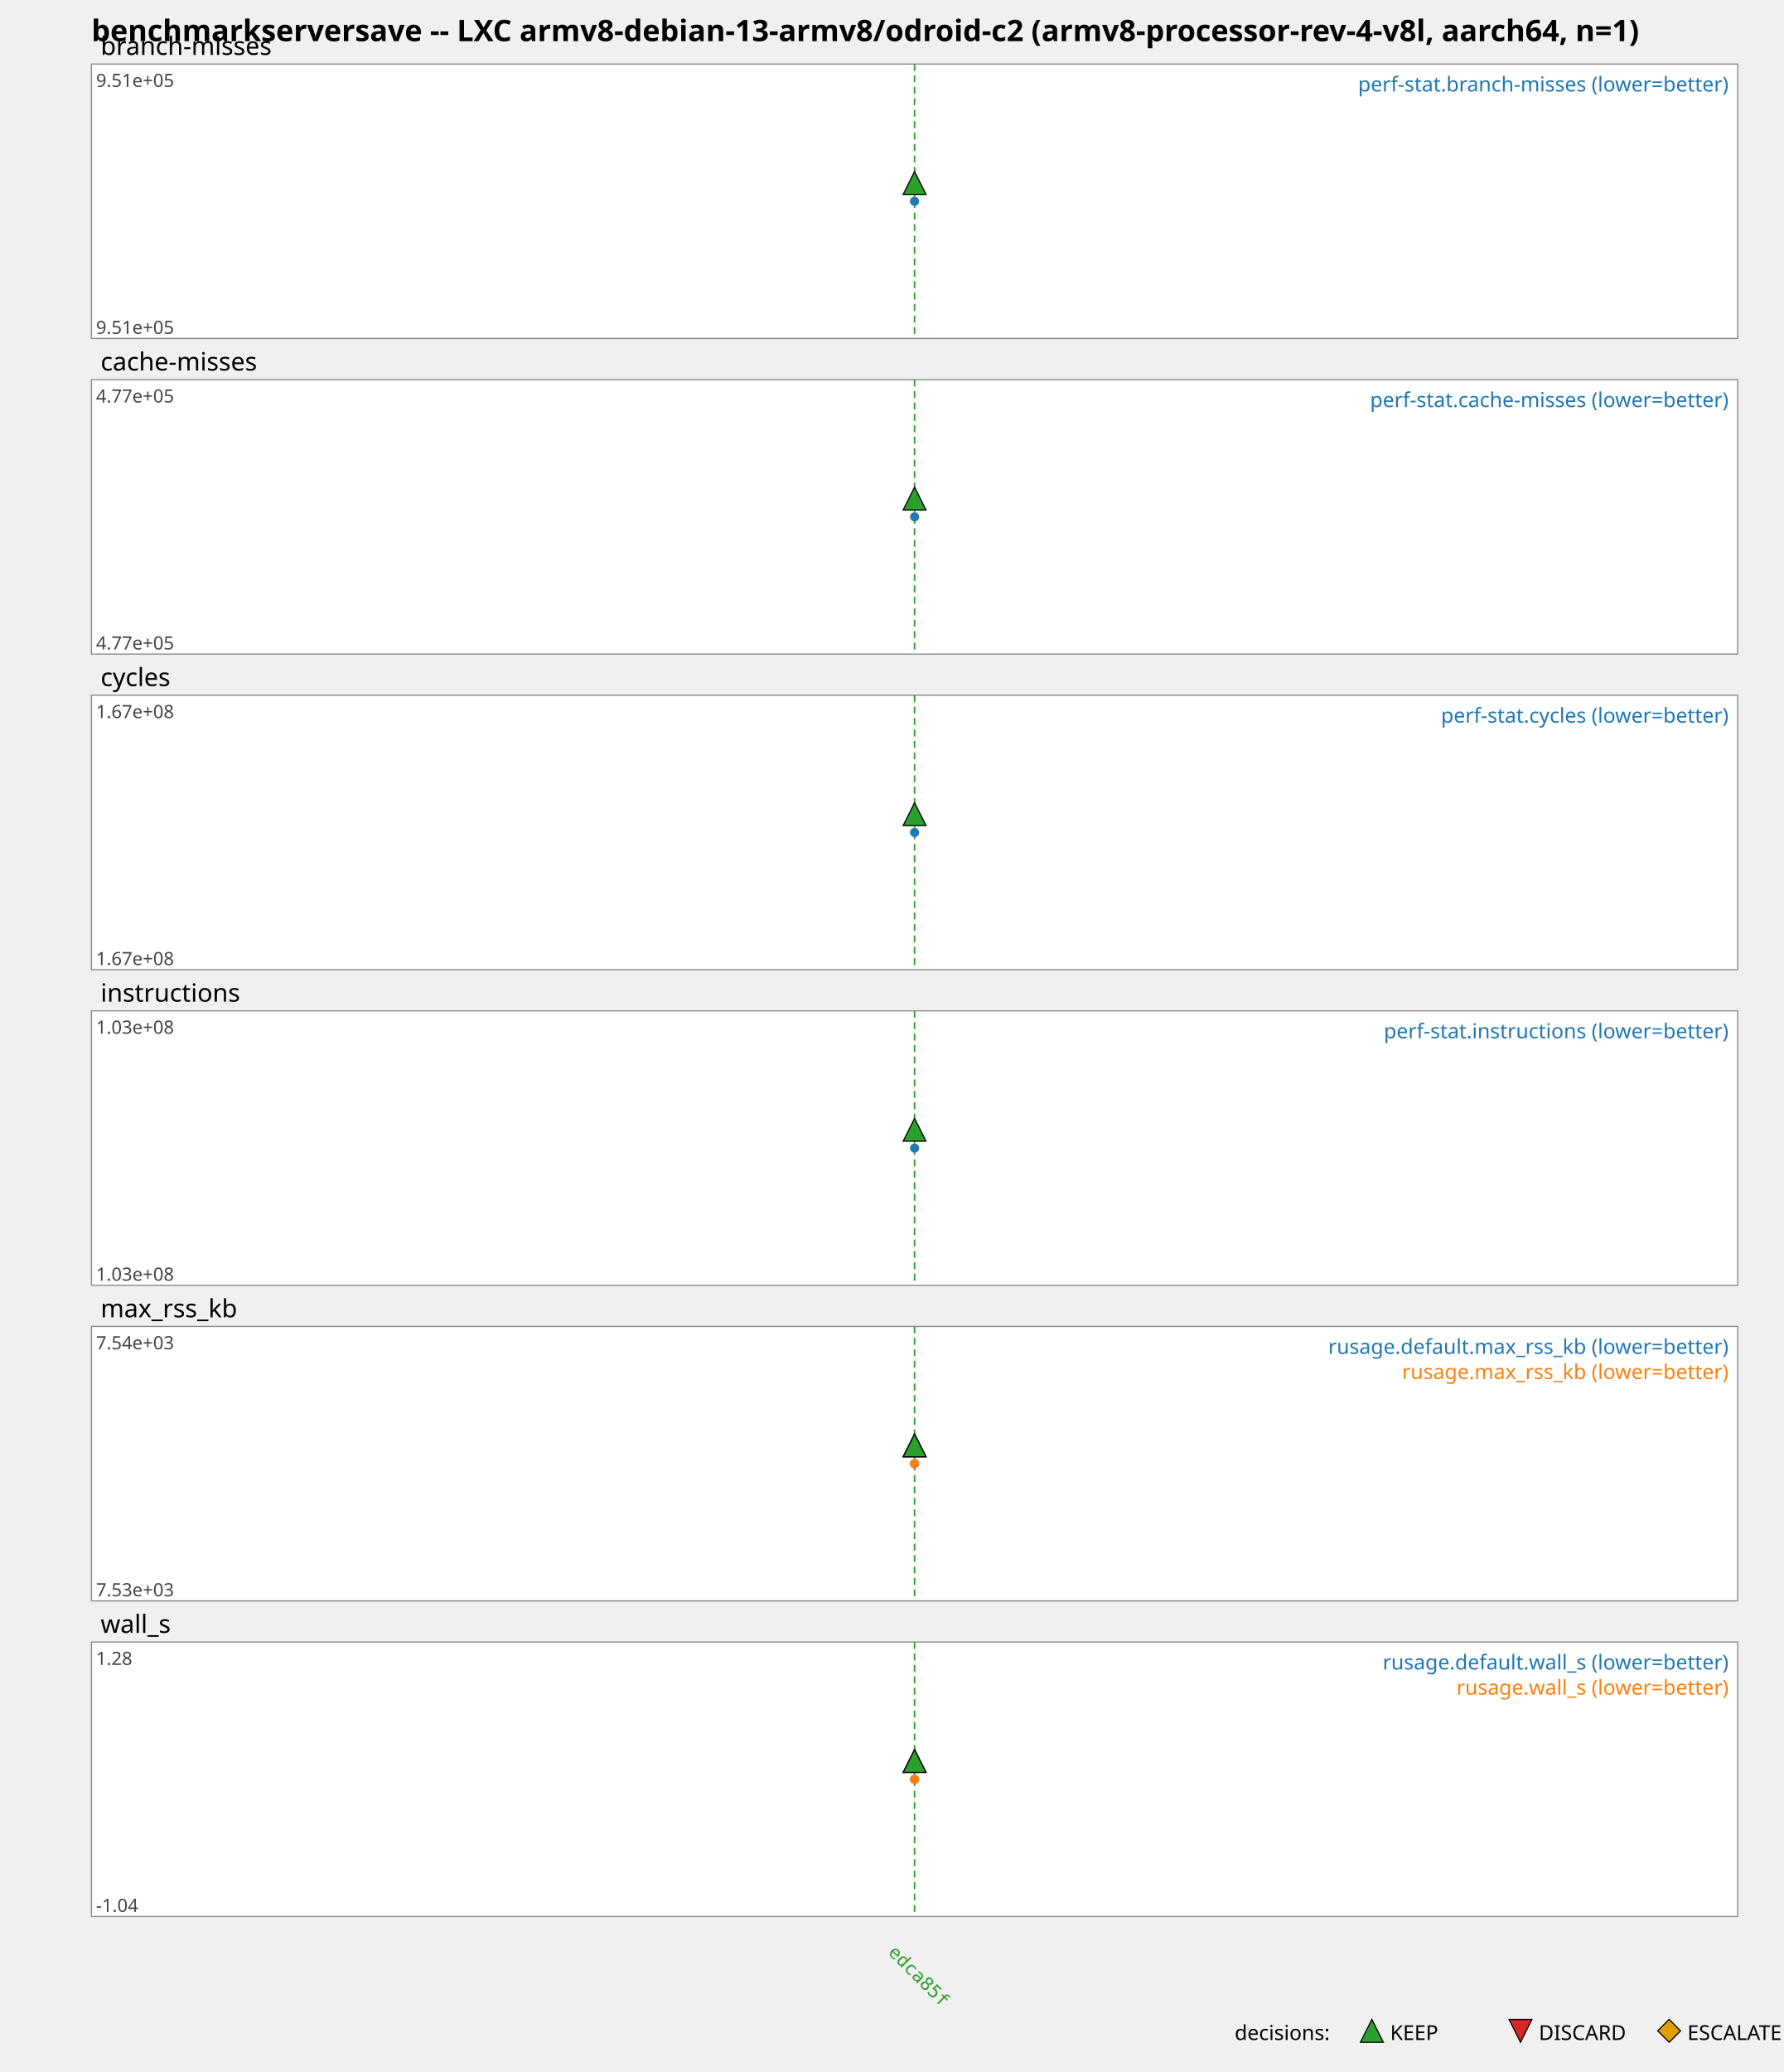
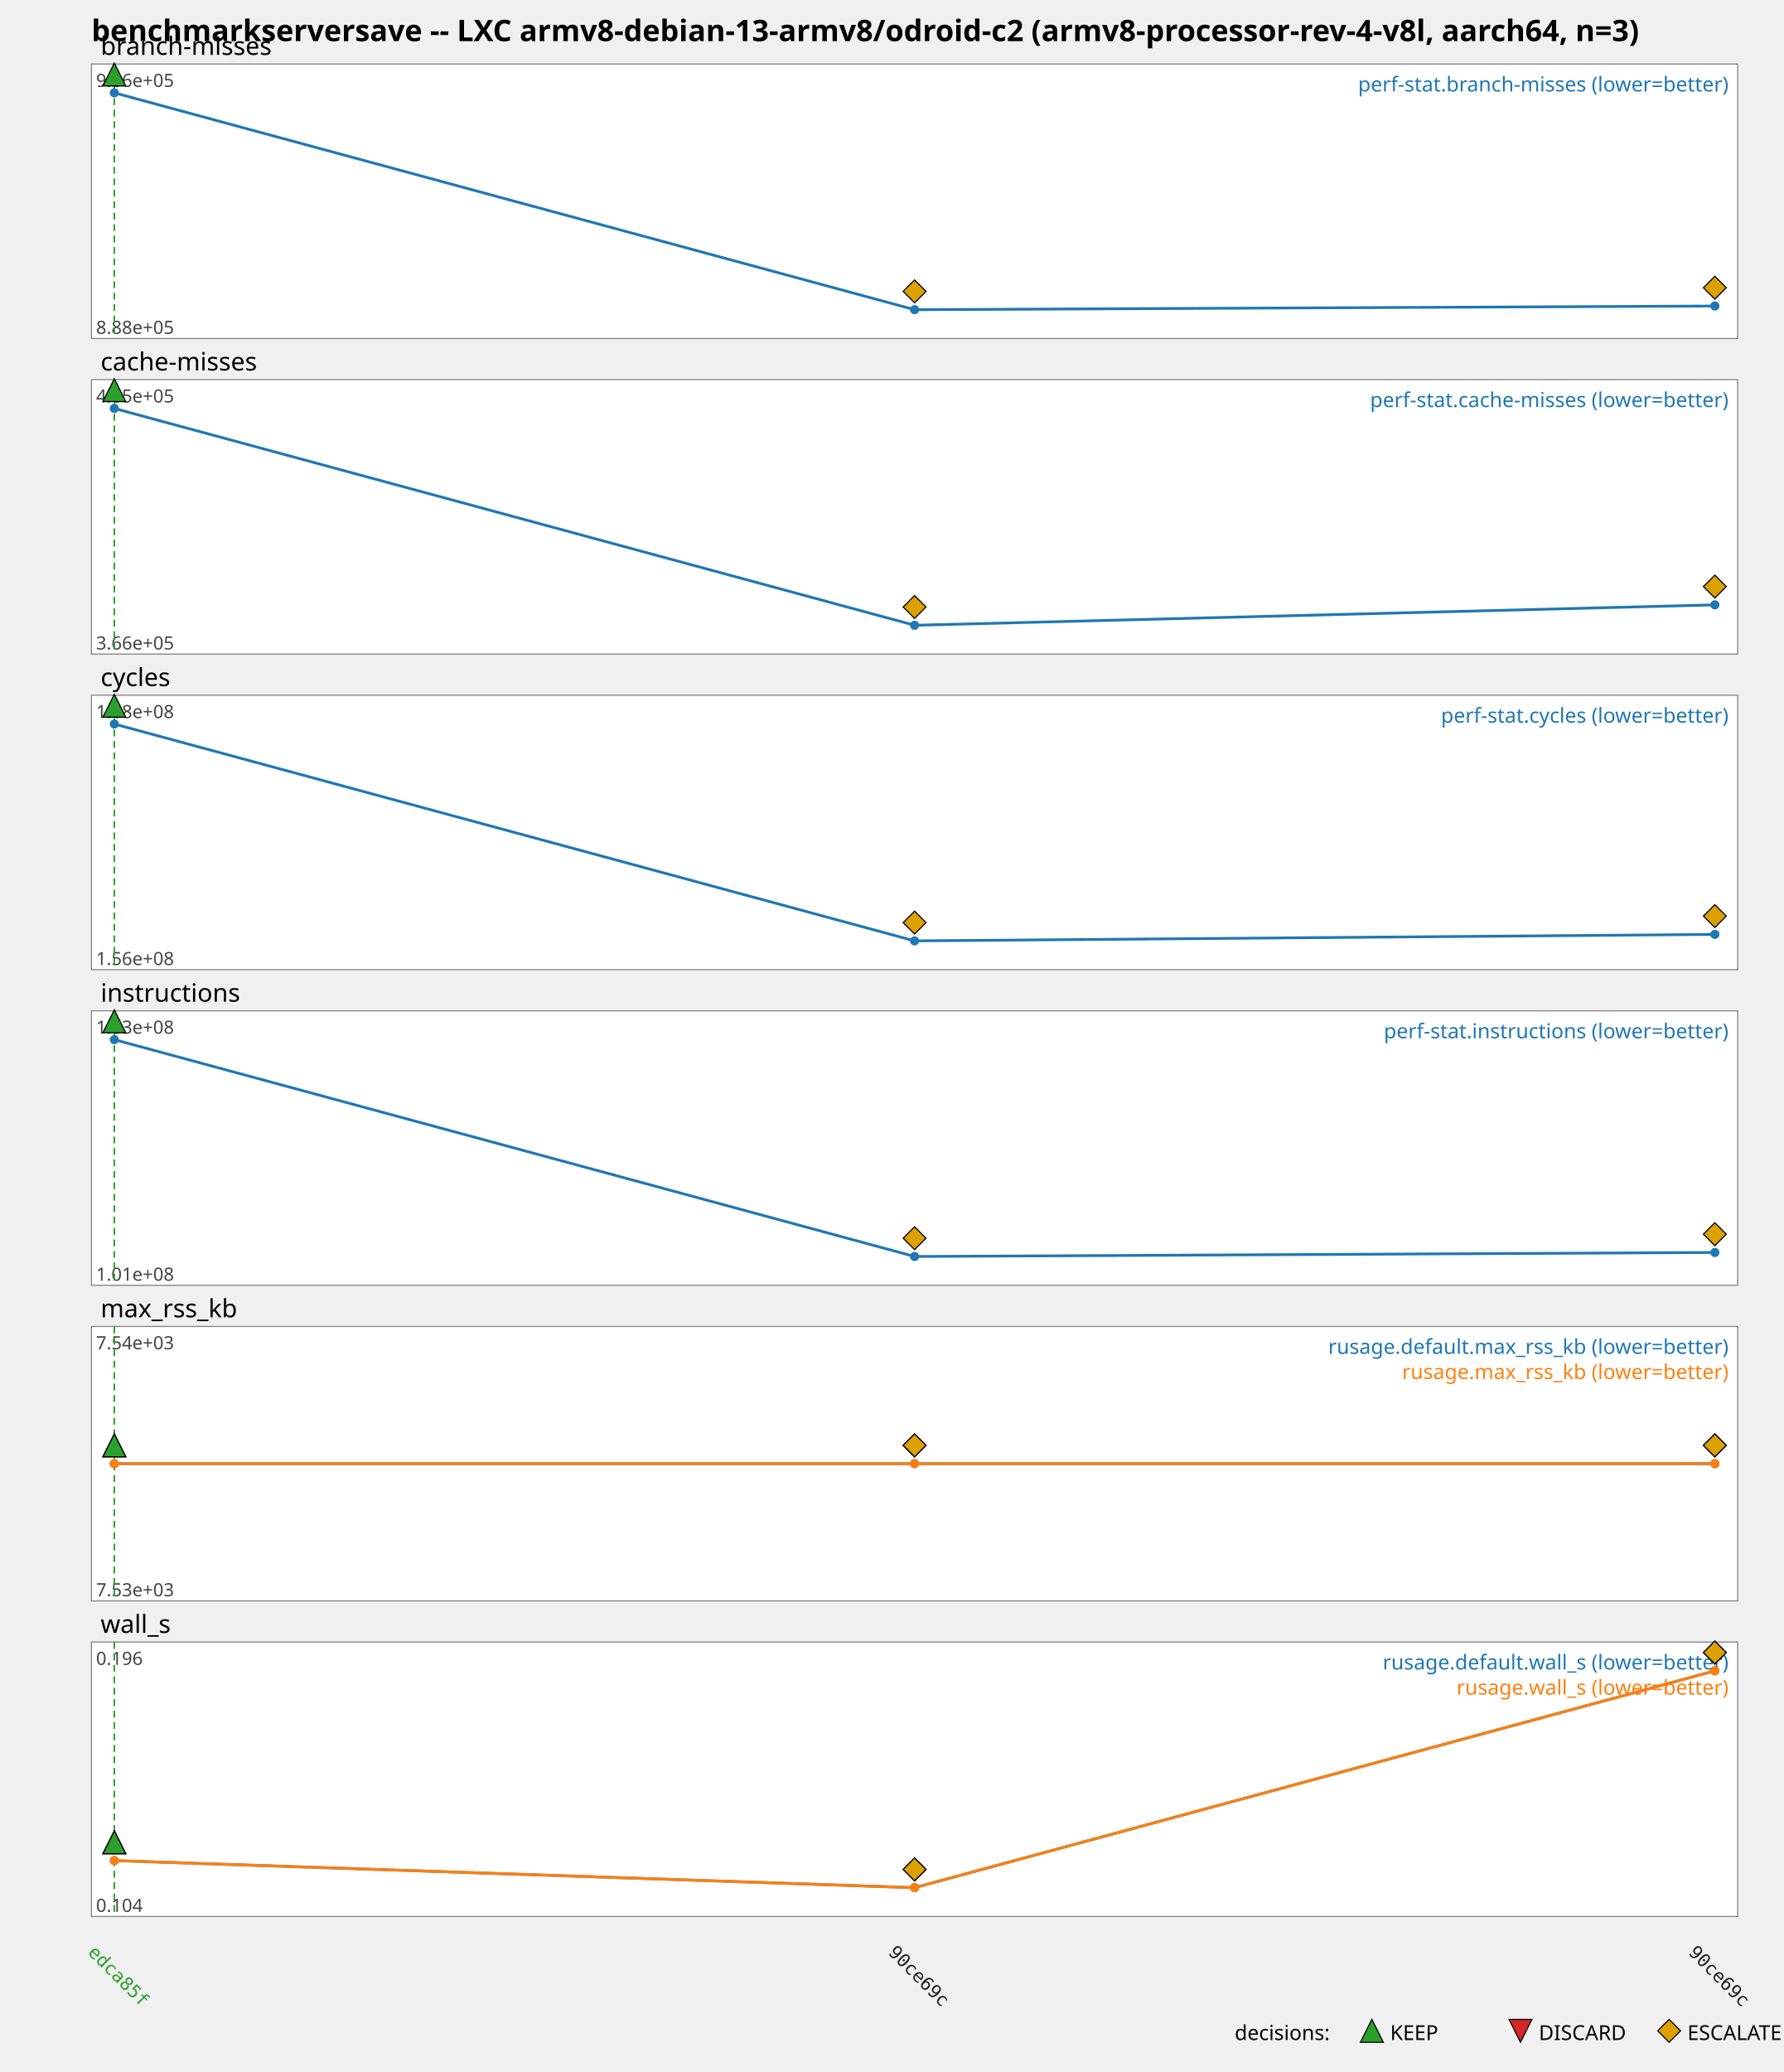
<svg xmlns="http://www.w3.org/2000/svg" version="1.1" width="780" height="906" viewBox="0 0 780 906">
-   <text x="40" y="18" font-size="13" font-family="sans-serif" font-weight="bold">benchmarkserversave -- LXC armv8-debian-13-armv8/odroid-c2 (armv8-processor-rev-4-v8l, aarch64, n=1)</text>
+   <text x="40" y="18" font-size="13" font-family="sans-serif" font-weight="bold">benchmarkserversave -- LXC armv8-debian-13-armv8/odroid-c2 (armv8-processor-rev-4-v8l, aarch64, n=3)</text>
  <g transform="translate(40,28)">
    <rect x="0" y="0" width="720" height="120" fill="white" stroke="#888" stroke-width="0.5" />
    <text x="4" y="-4" font-size="11" font-family="sans-serif">branch-misses</text>
-     <text x="2" y="10" font-size="8" fill="#444" font-family="sans-serif">9.51e+05</text>
-     <text x="2" y="118" font-size="8" fill="#444" font-family="sans-serif">9.51e+05</text>
-     <line x1="360.0" y1="0" x2="360.0" y2="120" stroke="#2ca02c" stroke-width="0.7" stroke-dasharray="3,2" />
-     <polyline points="360.0,60.00" fill="none" stroke="#1f77b4" stroke-width="1.2" />
-     <circle cx="360.0" cy="60.00" r="2" fill="#1f77b4" />
-     <polygon points="360.0,47.0 355.0,57.0 365.0,57.0" fill="#2ca02c" stroke="black" stroke-width="0.5" />
+     <text x="2" y="10" font-size="8" fill="#444" font-family="sans-serif">9.56e+05</text>
+     <text x="2" y="118" font-size="8" fill="#444" font-family="sans-serif">8.88e+05</text>
+     <line x1="10.0" y1="0" x2="10.0" y2="120" stroke="#2ca02c" stroke-width="0.7" stroke-dasharray="3,2" />
+     <polyline points="10.0,12.59 360.0,107.41 710.0,105.81" fill="none" stroke="#1f77b4" stroke-width="1.2" />
+     <circle cx="10.0" cy="12.59" r="2" fill="#1f77b4" />
+     <polygon points="10.0,-0.414 5.0,9.586 15.0,9.586" fill="#2ca02c" stroke="black" stroke-width="0.5" />
+     <circle cx="360.0" cy="107.41" r="2" fill="#1f77b4" />
+     <polygon points="360.0,94.414 365.0,99.414 360.0,104.414 355.0,99.414" fill="#dca100" stroke="black" stroke-width="0.5" />
+     <circle cx="710.0" cy="105.81" r="2" fill="#1f77b4" />
+     <polygon points="710.0,92.812 715.0,97.812 710.0,102.812 705.0,97.812" fill="#dca100" stroke="black" stroke-width="0.5" />
    <text x="716" y="12" font-size="9" text-anchor="end" fill="#1f77b4" font-family="sans-serif">perf-stat.branch-misses (lower=better)</text>
  </g>
  <g transform="translate(40,166)">
    <rect x="0" y="0" width="720" height="120" fill="white" stroke="#888" stroke-width="0.5" />
    <text x="4" y="-4" font-size="11" font-family="sans-serif">cache-misses</text>
-     <text x="2" y="10" font-size="8" fill="#444" font-family="sans-serif">4.77e+05</text>
-     <text x="2" y="118" font-size="8" fill="#444" font-family="sans-serif">4.77e+05</text>
-     <line x1="360.0" y1="0" x2="360.0" y2="120" stroke="#2ca02c" stroke-width="0.7" stroke-dasharray="3,2" />
-     <polyline points="360.0,60.00" fill="none" stroke="#1f77b4" stroke-width="1.2" />
-     <circle cx="360.0" cy="60.00" r="2" fill="#1f77b4" />
-     <polygon points="360.0,47.0 355.0,57.0 365.0,57.0" fill="#2ca02c" stroke="black" stroke-width="0.5" />
+     <text x="2" y="10" font-size="8" fill="#444" font-family="sans-serif">4.85e+05</text>
+     <text x="2" y="118" font-size="8" fill="#444" font-family="sans-serif">3.66e+05</text>
+     <line x1="10.0" y1="0" x2="10.0" y2="120" stroke="#2ca02c" stroke-width="0.7" stroke-dasharray="3,2" />
+     <polyline points="10.0,12.59 360.0,107.41 710.0,98.48" fill="none" stroke="#1f77b4" stroke-width="1.2" />
+     <circle cx="10.0" cy="12.59" r="2" fill="#1f77b4" />
+     <polygon points="10.0,-0.414 5.0,9.586 15.0,9.586" fill="#2ca02c" stroke="black" stroke-width="0.5" />
+     <circle cx="360.0" cy="107.41" r="2" fill="#1f77b4" />
+     <polygon points="360.0,94.414 365.0,99.414 360.0,104.414 355.0,99.414" fill="#dca100" stroke="black" stroke-width="0.5" />
+     <circle cx="710.0" cy="98.48" r="2" fill="#1f77b4" />
+     <polygon points="710.0,85.479 715.0,90.479 710.0,95.479 705.0,90.479" fill="#dca100" stroke="black" stroke-width="0.5" />
    <text x="716" y="12" font-size="9" text-anchor="end" fill="#1f77b4" font-family="sans-serif">perf-stat.cache-misses (lower=better)</text>
  </g>
  <g transform="translate(40,304)">
    <rect x="0" y="0" width="720" height="120" fill="white" stroke="#888" stroke-width="0.5" />
    <text x="4" y="-4" font-size="11" font-family="sans-serif">cycles</text>
-     <text x="2" y="10" font-size="8" fill="#444" font-family="sans-serif">1.67e+08</text>
-     <text x="2" y="118" font-size="8" fill="#444" font-family="sans-serif">1.67e+08</text>
-     <line x1="360.0" y1="0" x2="360.0" y2="120" stroke="#2ca02c" stroke-width="0.7" stroke-dasharray="3,2" />
-     <polyline points="360.0,60.00" fill="none" stroke="#1f77b4" stroke-width="1.2" />
-     <circle cx="360.0" cy="60.00" r="2" fill="#1f77b4" />
-     <polygon points="360.0,47.0 355.0,57.0 365.0,57.0" fill="#2ca02c" stroke="black" stroke-width="0.5" />
+     <text x="2" y="10" font-size="8" fill="#444" font-family="sans-serif">1.68e+08</text>
+     <text x="2" y="118" font-size="8" fill="#444" font-family="sans-serif">1.56e+08</text>
+     <line x1="10.0" y1="0" x2="10.0" y2="120" stroke="#2ca02c" stroke-width="0.7" stroke-dasharray="3,2" />
+     <polyline points="10.0,12.59 360.0,107.41 710.0,104.57" fill="none" stroke="#1f77b4" stroke-width="1.2" />
+     <circle cx="10.0" cy="12.59" r="2" fill="#1f77b4" />
+     <polygon points="10.0,-0.414 5.0,9.586 15.0,9.586" fill="#2ca02c" stroke="black" stroke-width="0.5" />
+     <circle cx="360.0" cy="107.41" r="2" fill="#1f77b4" />
+     <polygon points="360.0,94.414 365.0,99.414 360.0,104.414 355.0,99.414" fill="#dca100" stroke="black" stroke-width="0.5" />
+     <circle cx="710.0" cy="104.57" r="2" fill="#1f77b4" />
+     <polygon points="710.0,91.565 715.0,96.565 710.0,101.565 705.0,96.565" fill="#dca100" stroke="black" stroke-width="0.5" />
    <text x="716" y="12" font-size="9" text-anchor="end" fill="#1f77b4" font-family="sans-serif">perf-stat.cycles (lower=better)</text>
  </g>
  <g transform="translate(40,442)">
    <rect x="0" y="0" width="720" height="120" fill="white" stroke="#888" stroke-width="0.5" />
    <text x="4" y="-4" font-size="11" font-family="sans-serif">instructions</text>
    <text x="2" y="10" font-size="8" fill="#444" font-family="sans-serif">1.03e+08</text>
-     <text x="2" y="118" font-size="8" fill="#444" font-family="sans-serif">1.03e+08</text>
-     <line x1="360.0" y1="0" x2="360.0" y2="120" stroke="#2ca02c" stroke-width="0.7" stroke-dasharray="3,2" />
-     <polyline points="360.0,60.00" fill="none" stroke="#1f77b4" stroke-width="1.2" />
-     <circle cx="360.0" cy="60.00" r="2" fill="#1f77b4" />
-     <polygon points="360.0,47.0 355.0,57.0 365.0,57.0" fill="#2ca02c" stroke="black" stroke-width="0.5" />
+     <text x="2" y="118" font-size="8" fill="#444" font-family="sans-serif">1.01e+08</text>
+     <line x1="10.0" y1="0" x2="10.0" y2="120" stroke="#2ca02c" stroke-width="0.7" stroke-dasharray="3,2" />
+     <polyline points="10.0,12.59 360.0,107.41 710.0,105.65" fill="none" stroke="#1f77b4" stroke-width="1.2" />
+     <circle cx="10.0" cy="12.59" r="2" fill="#1f77b4" />
+     <polygon points="10.0,-0.414 5.0,9.586 15.0,9.586" fill="#2ca02c" stroke="black" stroke-width="0.5" />
+     <circle cx="360.0" cy="107.41" r="2" fill="#1f77b4" />
+     <polygon points="360.0,94.414 365.0,99.414 360.0,104.414 355.0,99.414" fill="#dca100" stroke="black" stroke-width="0.5" />
+     <circle cx="710.0" cy="105.65" r="2" fill="#1f77b4" />
+     <polygon points="710.0,92.652 715.0,97.652 710.0,102.652 705.0,97.652" fill="#dca100" stroke="black" stroke-width="0.5" />
    <text x="716" y="12" font-size="9" text-anchor="end" fill="#1f77b4" font-family="sans-serif">perf-stat.instructions (lower=better)</text>
  </g>
  <g transform="translate(40,580)">
    <rect x="0" y="0" width="720" height="120" fill="white" stroke="#888" stroke-width="0.5" />
    <text x="4" y="-4" font-size="11" font-family="sans-serif">max_rss_kb</text>
    <text x="2" y="10" font-size="8" fill="#444" font-family="sans-serif">7.54e+03</text>
    <text x="2" y="118" font-size="8" fill="#444" font-family="sans-serif">7.53e+03</text>
-     <line x1="360.0" y1="0" x2="360.0" y2="120" stroke="#2ca02c" stroke-width="0.7" stroke-dasharray="3,2" />
-     <polyline points="360.0,60.00" fill="none" stroke="#1f77b4" stroke-width="1.2" />
+     <line x1="10.0" y1="0" x2="10.0" y2="120" stroke="#2ca02c" stroke-width="0.7" stroke-dasharray="3,2" />
+     <polyline points="10.0,60.00 360.0,60.00 710.0,60.00" fill="none" stroke="#1f77b4" stroke-width="1.2" />
+     <circle cx="10.0" cy="60.00" r="2" fill="#1f77b4" />
+     <polygon points="10.0,47.0 5.0,57.0 15.0,57.0" fill="#2ca02c" stroke="black" stroke-width="0.5" />
    <circle cx="360.0" cy="60.00" r="2" fill="#1f77b4" />
-     <polygon points="360.0,47.0 355.0,57.0 365.0,57.0" fill="#2ca02c" stroke="black" stroke-width="0.5" />
+     <polygon points="360.0,47.0 365.0,52.0 360.0,57.0 355.0,52.0" fill="#dca100" stroke="black" stroke-width="0.5" />
+     <circle cx="710.0" cy="60.00" r="2" fill="#1f77b4" />
+     <polygon points="710.0,47.0 715.0,52.0 710.0,57.0 705.0,52.0" fill="#dca100" stroke="black" stroke-width="0.5" />
    <text x="716" y="12" font-size="9" text-anchor="end" fill="#1f77b4" font-family="sans-serif">rusage.default.max_rss_kb (lower=better)</text>
-     <polyline points="360.0,60.00" fill="none" stroke="#ff7f0e" stroke-width="1.2" />
+     <polyline points="10.0,60.00 360.0,60.00 710.0,60.00" fill="none" stroke="#ff7f0e" stroke-width="1.2" />
+     <circle cx="10.0" cy="60.00" r="2" fill="#ff7f0e" />
+     <polygon points="10.0,47.0 5.0,57.0 15.0,57.0" fill="#2ca02c" stroke="black" stroke-width="0.5" />
    <circle cx="360.0" cy="60.00" r="2" fill="#ff7f0e" />
-     <polygon points="360.0,47.0 355.0,57.0 365.0,57.0" fill="#2ca02c" stroke="black" stroke-width="0.5" />
+     <polygon points="360.0,47.0 365.0,52.0 360.0,57.0 355.0,52.0" fill="#dca100" stroke="black" stroke-width="0.5" />
+     <circle cx="710.0" cy="60.00" r="2" fill="#ff7f0e" />
+     <polygon points="710.0,47.0 715.0,52.0 710.0,57.0 705.0,52.0" fill="#dca100" stroke="black" stroke-width="0.5" />
    <text x="716" y="23" font-size="9" text-anchor="end" fill="#ff7f0e" font-family="sans-serif">rusage.max_rss_kb (lower=better)</text>
  </g>
  <g transform="translate(40,718)">
    <rect x="0" y="0" width="720" height="120" fill="white" stroke="#888" stroke-width="0.5" />
    <text x="4" y="-4" font-size="11" font-family="sans-serif">wall_s</text>
-     <text x="2" y="10" font-size="8" fill="#444" font-family="sans-serif">1.28</text>
-     <text x="2" y="118" font-size="8" fill="#444" font-family="sans-serif">-1.04</text>
-     <line x1="360.0" y1="0" x2="360.0" y2="120" stroke="#2ca02c" stroke-width="0.7" stroke-dasharray="3,2" />
-     <polyline points="360.0,60.00" fill="none" stroke="#1f77b4" stroke-width="1.2" />
-     <circle cx="360.0" cy="60.00" r="2" fill="#1f77b4" />
-     <polygon points="360.0,47.0 355.0,57.0 365.0,57.0" fill="#2ca02c" stroke="black" stroke-width="0.5" />
+     <text x="2" y="10" font-size="8" fill="#444" font-family="sans-serif">0.196</text>
+     <text x="2" y="118" font-size="8" fill="#444" font-family="sans-serif">0.104</text>
+     <line x1="10.0" y1="0" x2="10.0" y2="120" stroke="#2ca02c" stroke-width="0.7" stroke-dasharray="3,2" />
+     <polyline points="10.0,95.56 360.0,107.41 710.0,12.59" fill="none" stroke="#1f77b4" stroke-width="1.2" />
+     <circle cx="10.0" cy="95.56" r="2" fill="#1f77b4" />
+     <polygon points="10.0,82.56 5.0,92.56 15.0,92.56" fill="#2ca02c" stroke="black" stroke-width="0.5" />
+     <circle cx="360.0" cy="107.41" r="2" fill="#1f77b4" />
+     <polygon points="360.0,94.414 365.0,99.414 360.0,104.414 355.0,99.414" fill="#dca100" stroke="black" stroke-width="0.5" />
+     <circle cx="710.0" cy="12.59" r="2" fill="#1f77b4" />
+     <polygon points="710.0,-0.414 715.0,4.586 710.0,9.586 705.0,4.586" fill="#dca100" stroke="black" stroke-width="0.5" />
    <text x="716" y="12" font-size="9" text-anchor="end" fill="#1f77b4" font-family="sans-serif">rusage.default.wall_s (lower=better)</text>
-     <polyline points="360.0,60.00" fill="none" stroke="#ff7f0e" stroke-width="1.2" />
-     <circle cx="360.0" cy="60.00" r="2" fill="#ff7f0e" />
-     <polygon points="360.0,47.0 355.0,57.0 365.0,57.0" fill="#2ca02c" stroke="black" stroke-width="0.5" />
+     <polyline points="10.0,95.56 360.0,107.41 710.0,12.59" fill="none" stroke="#ff7f0e" stroke-width="1.2" />
+     <circle cx="10.0" cy="95.56" r="2" fill="#ff7f0e" />
+     <polygon points="10.0,82.56 5.0,92.56 15.0,92.56" fill="#2ca02c" stroke="black" stroke-width="0.5" />
+     <circle cx="360.0" cy="107.41" r="2" fill="#ff7f0e" />
+     <polygon points="360.0,94.414 365.0,99.414 360.0,104.414 355.0,99.414" fill="#dca100" stroke="black" stroke-width="0.5" />
+     <circle cx="710.0" cy="12.59" r="2" fill="#ff7f0e" />
+     <polygon points="710.0,-0.414 715.0,4.586 710.0,9.586 705.0,4.586" fill="#dca100" stroke="black" stroke-width="0.5" />
    <text x="716" y="23" font-size="9" text-anchor="end" fill="#ff7f0e" font-family="sans-serif">rusage.wall_s (lower=better)</text>
  </g>
  <g transform="translate(40,856)">
-     <text x="360.0" y="10" font-size="8" fill="#2ca02c" text-anchor="middle" font-family="monospace" transform="rotate(45 360.0 10)">edca85f</text>
+     <text x="10.0" y="10" font-size="8" fill="#2ca02c" text-anchor="middle" font-family="monospace" transform="rotate(45 10.0 10)">edca85f</text>
+     <text x="360.0" y="10" font-size="8" fill="#222" text-anchor="middle" font-family="monospace" transform="rotate(45 360.0 10)">90ce69c</text>
+     <text x="710.0" y="10" font-size="8" fill="#222" text-anchor="middle" font-family="monospace" transform="rotate(45 710.0 10)">90ce69c</text>
  </g>
  <g transform="translate(540,892)">
    <text x="0" y="0" font-size="9" font-family="sans-serif">decisions:</text>
    <polygon points="60,-9 55,1 65,1" fill="#2ca02c" stroke="black" stroke-width="0.5" />
    <text x="68" y="0" font-size="9" font-family="sans-serif">KEEP</text>
    <polygon points="125,1 120,-9 130,-9" fill="#d62728" stroke="black" stroke-width="0.5" />
    <text x="133" y="0" font-size="9" font-family="sans-serif">DISCARD</text>
    <polygon points="190,-9 195,-4 190,1 185,-4" fill="#dca100" stroke="black" stroke-width="0.5" />
    <text x="198" y="0" font-size="9" font-family="sans-serif">ESCALATE</text>
  </g>
</svg>
